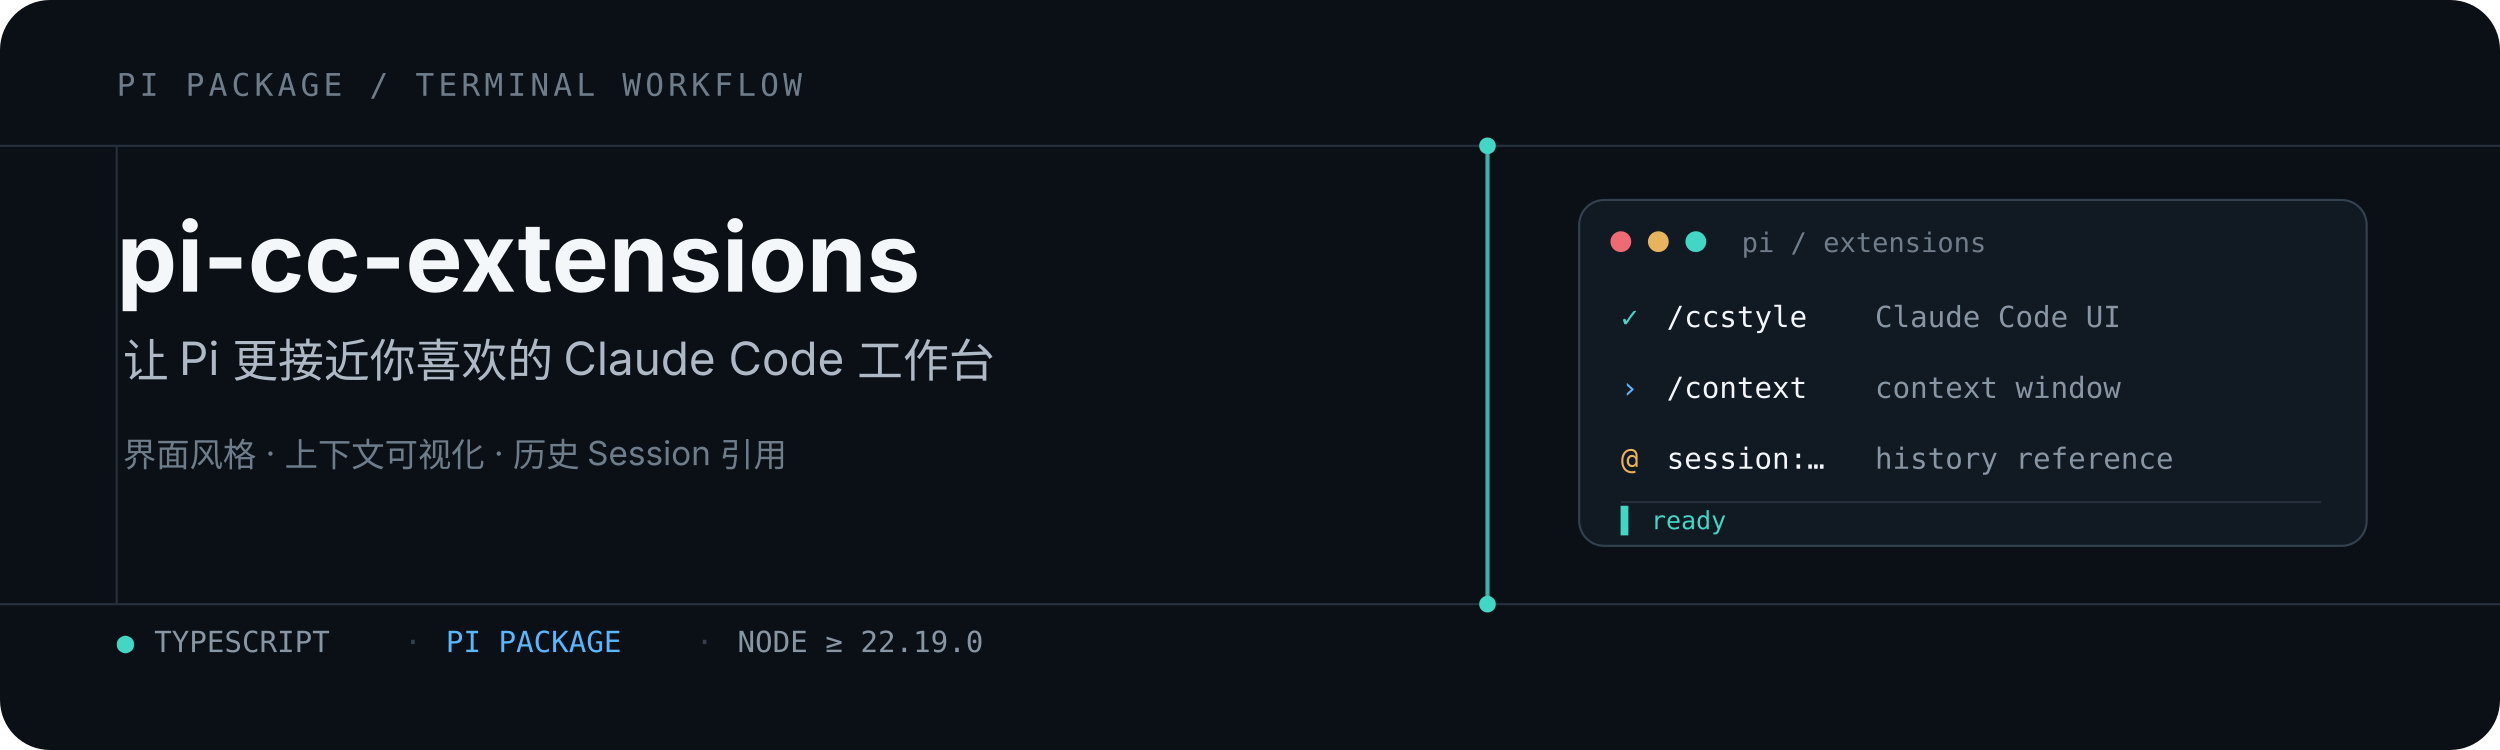
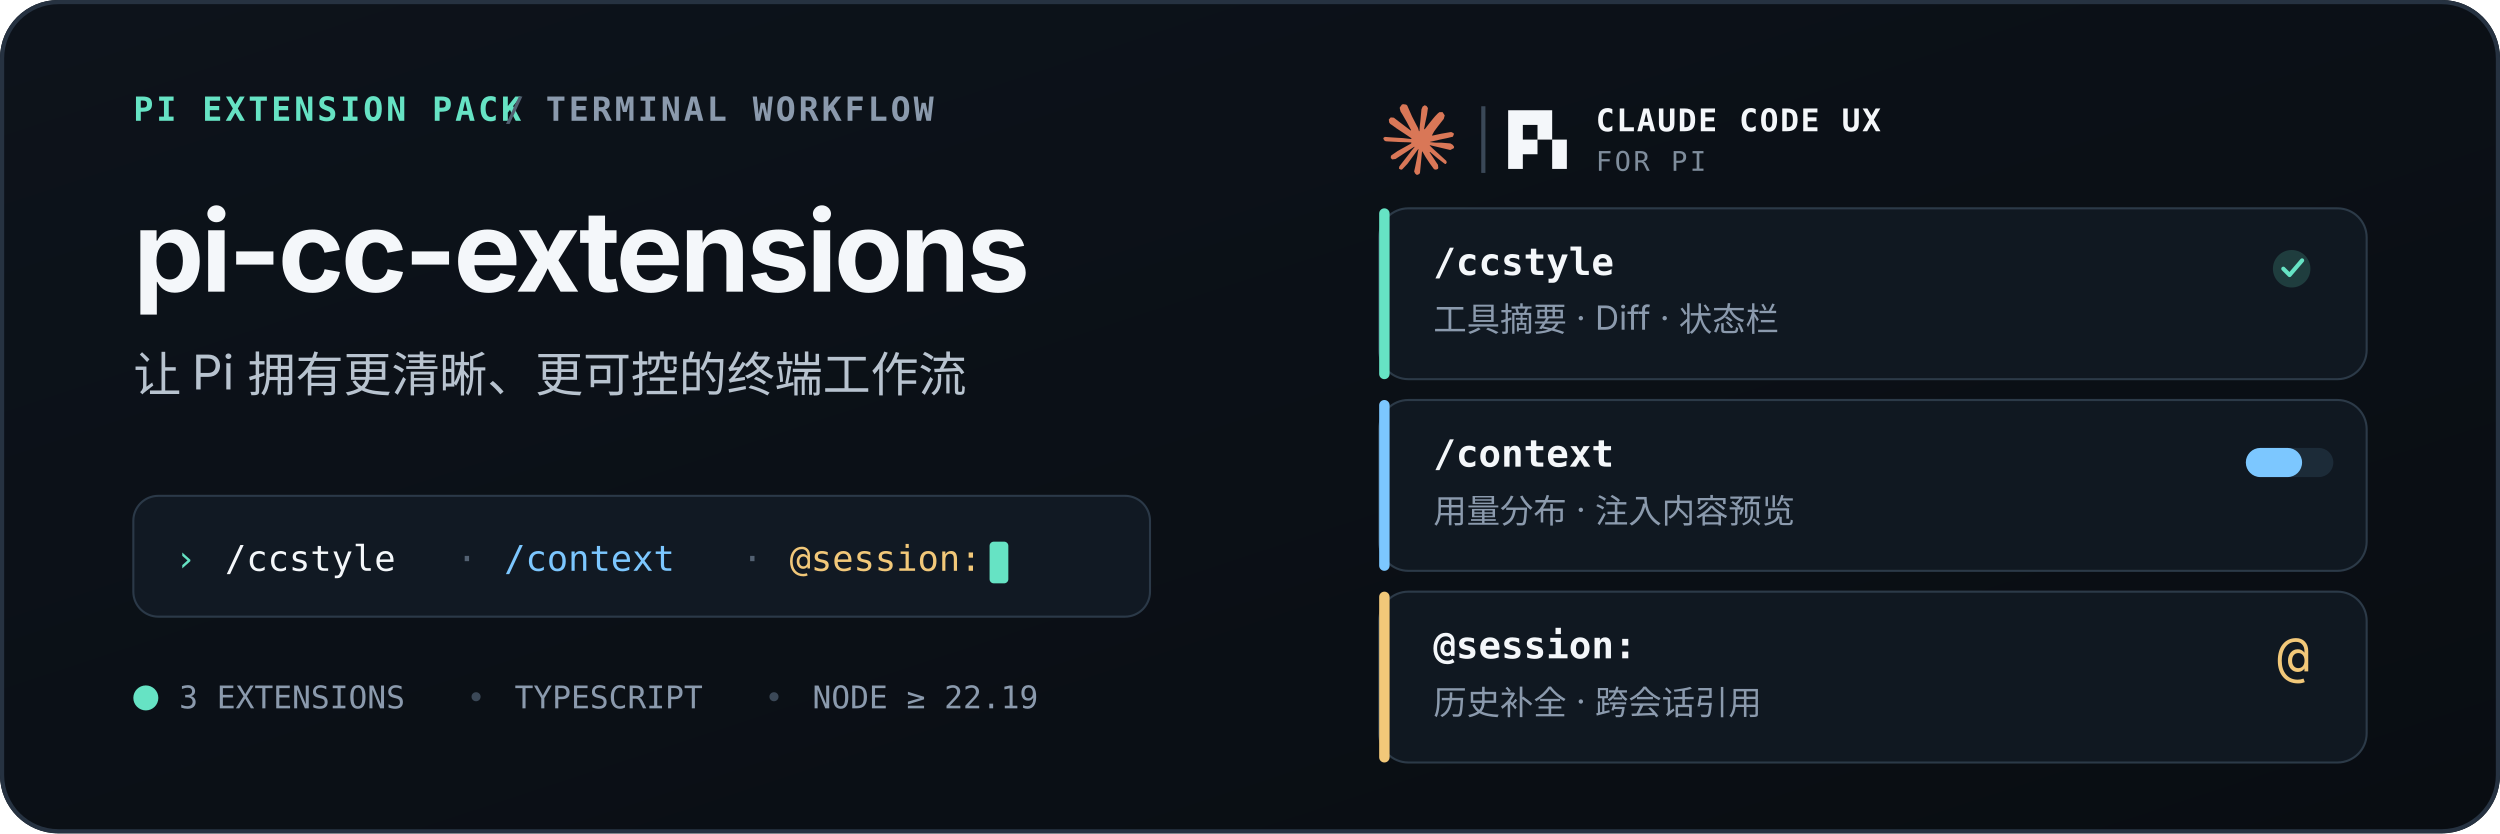
- <svg xmlns="http://www.w3.org/2000/svg" width="1200" height="360" viewBox="0 0 1200 360" role="img" aria-labelledby="title desc">
-   <rect width="1200" height="360" rx="24" fill="#0b1016" />
-   <path d="M0 70H1200M0 290H1200" stroke="#27313d" stroke-width="1" />
-   <path d="M56 70V290M714 70V290" stroke="#27313d" stroke-width="1" />
-   <g font-family="-apple-system, BlinkMacSystemFont, 'Segoe UI', 'PingFang SC', sans-serif">
-     <text x="56" y="46" fill="#6f7d8b" font-family="ui-monospace, SFMono-Regular, Menlo, monospace" font-size="15" letter-spacing="2">PI PACKAGE / TERMINAL WORKFLOW</text>
-     <text x="56" y="140" fill="#f4f7fa" font-size="46" font-weight="700">pi-cc-extensions</text>
-     <text x="59" y="181" fill="#aeb9c5" font-size="22">让 Pi 更接近你喜欢的 Claude Code 工作台</text>
-     <text x="59" y="224" fill="#6f7d8b" font-size="16">界面风格 · 上下文可视化 · 历史 Session 引用</text>
-     <g transform="translate(56 313)" font-family="ui-monospace, SFMono-Regular, Menlo, monospace" font-size="14">
-       <text x="0" y="0" fill="#42d6c5">●</text>
-       <text x="18" y="0" fill="#8895a3">TYPESCRIPT</text>
-       <text x="138" y="0" fill="#34404c">·</text>
-       <text x="158" y="0" fill="#58b7ff">PI PACKAGE</text>
-       <text x="278" y="0" fill="#34404c">·</text>
-       <text x="298" y="0" fill="#8895a3">NODE ≥ 22.19.0</text>
+ <svg xmlns="http://www.w3.org/2000/svg" width="1200" height="400" viewBox="0 0 1200 400" role="img" aria-labelledby="title desc">
+   <defs>
+     <linearGradient id="panel" x1="0" y1="0" x2="1" y2="1">
+       <stop offset="0" stop-color="#0D131B" />
+       <stop offset="1" stop-color="#090D12" />
+     </linearGradient>
+   </defs>
+   <rect width="1200" height="400" rx="28" fill="url(#panel)" />
+   <rect x="1" y="1" width="1198" height="398" rx="27" fill="none" stroke="#263241" stroke-width="2" />
+   <g id="title-block" transform="translate(64 58)" font-family="-apple-system, BlinkMacSystemFont, 'Segoe UI', 'PingFang SC', sans-serif">
+     <g font-family="ui-monospace, SFMono-Regular, Menlo, Consolas, monospace" font-size="16" font-weight="600" letter-spacing="1.4">
+       <text x="0" y="0" fill="#66E3C4">PI EXTENSION PACK</text>
+       <text x="178" y="0" fill="#536172">/</text>
+       <text x="198" y="0" fill="#8B9AAD">TERMINAL WORKFLOW</text>
+     </g>
+     <text x="0" y="82" fill="#F4F7FA" font-size="54" font-weight="750" letter-spacing="-1.5">pi-cc-extensions</text>
+     <text x="0" y="130" fill="#B8C3CF" font-size="23">让 Pi 拥有更清晰、更可控的终端工作流</text>
+     <g transform="translate(0 180)" font-family="ui-monospace, SFMono-Regular, Menlo, Consolas, monospace" font-size="17">
+       <rect width="488" height="58" rx="12" fill="#111923" stroke="#2B3948" />
+       <text x="20" y="36" fill="#66E3C4">›</text>
+       <text x="44" y="36" fill="#F4F7FA">/ccstyle</text>
+       <text x="155" y="36" fill="#536172">·</text>
+       <text x="178" y="36" fill="#7CC7FF">/context</text>
+       <text x="292" y="36" fill="#536172">·</text>
+       <text x="315" y="36" fill="#F2C879">@session:</text>
+       <rect x="411" y="22" width="9" height="20" rx="2" fill="#66E3C4" />
+     </g>
+     <g transform="translate(0 282)" font-family="ui-monospace, SFMono-Regular, Menlo, Consolas, monospace" font-size="15">
+       <circle cx="6" cy="-5" r="6" fill="#66E3C4" />
+       <text x="22" y="0" fill="#8B9AAD">3 EXTENSIONS</text>
+       <text x="160" y="0" fill="#3B4857">•</text>
+       <text x="183" y="0" fill="#8B9AAD">TYPESCRIPT</text>
+       <text x="303" y="0" fill="#3B4857">•</text>
+       <text x="326" y="0" fill="#8B9AAD">NODE ≥ 22.19</text>
    </g>
  </g>
-   <g transform="translate(758 96)">
-     <rect width="378" height="166" rx="12" fill="#111923" stroke="#344250" />
-     <circle cx="20" cy="20" r="5" fill="#ef6b73" />
-     <circle cx="38" cy="20" r="5" fill="#e6b45c" />
-     <circle cx="56" cy="20" r="5" fill="#42d6c5" />
-     <text x="78" y="25" fill="#6f7d8b" font-family="ui-monospace, SFMono-Regular, Menlo, monospace" font-size="13">pi / extensions</text>
-     <g font-family="ui-monospace, SFMono-Regular, Menlo, monospace" font-size="14">
-       <text x="20" y="61" fill="#42d6c5">✓</text>
-       <text x="42" y="61" fill="#f4f7fa">/ccstyle</text>
-       <text x="142" y="61" fill="#8895a3">Claude Code UI</text>
-       <text x="20" y="95" fill="#58b7ff">›</text>
-       <text x="42" y="95" fill="#f4f7fa">/context</text>
-       <text x="142" y="95" fill="#8895a3">context window</text>
-       <text x="20" y="129" fill="#e6b45c">@</text>
-       <text x="42" y="129" fill="#f4f7fa">session:…</text>
-       <text x="142" y="129" fill="#8895a3">history reference</text>
+   <g id="extension-map" transform="translate(662 48)" font-family="-apple-system, BlinkMacSystemFont, 'Segoe UI', 'PingFang SC', sans-serif">
+     <g id="claude-pi-mark" transform="translate(0 0)">
+       <path transform="translate(2 2) scale(.34)" fill="#D97757" d="m19.6 66.5 19.7-11 .3-1-.3-.5h-1l-3.3-.2-11.2-.3L14 53l-9.5-.5-2.4-.5L0 49l.2-1.5 2-1.3 2.9.2 6.3.5 9.5.6 6.9.4L38 49.1h1.6l.2-.7-.5-.4-.4-.4L29 41l-10.6-7-5.6-4.1-3-2-1.5-2-.6-4.2 2.7-3 3.7.3.9.2 3.7 2.9 8 6.1L37 36l1.5 1.2.6-.4.1-.3-.7-1.1L33 25l-6-10.4-2.7-4.3-.7-2.6c-.3-1-.4-2-.4-3l3-4.2L28 0l4.2.6L33.8 2l2.6 6 4.1 9.3L47 29.9l2 3.8 1 3.4.3 1h.7v-.5l.5-7.2 1-8.7 1-11.2.3-3.2 1.6-3.8 3-2L61 2.6l2 2.9-.3 1.8-1.1 7.7L59 27.1l-1.5 8.2h.9l1-1.1 4.1-5.4 6.9-8.6 3-3.5L77 13l2.3-1.8h4.3l3.1 4.7-1.4 4.9-4.4 5.6-3.7 4.7-5.3 7.1-3.2 5.7.3.4h.7l12-2.6 6.4-1.1 7.6-1.3 3.5 1.6.4 1.6-1.4 3.4-8.2 2-9.6 2-14.3 3.3-.2.1.2.3 6.4.6 2.8.2h6.8l12.6 1 3.3 2 1.9 2.7-.3 2-5.1 2.6-6.8-1.6-16-3.8-5.4-1.3h-.8v.4l4.6 4.5 8.3 7.5L89 80.1l.5 2.4-1.3 2-1.4-.2-9.2-7-3.6-3-8-6.8h-.5v.7l1.8 2.7 9.8 14.7.5 4.5-.7 1.4-2.6 1-2.7-.6-5.8-8-6-9-4.7-8.2-.5.4-2.9 30.2-1.3 1.5-3 1.2-2.5-2-1.4-3 1.4-6.2 1.6-8 1.3-6.4 1.2-7.9.7-2.6v-.2H49L43 72l-9 12.3-7.2 7.6-1.7.7-3-1.5.3-2.8L24 86l10-12.8 6-7.9 4-4.6-.1-.5h-.3L17.2 77.4l-4.7.6-2-2 .2-3 1-1 8-5.5Z" />
+       <path d="M50 3V35" stroke="#3A4857" stroke-width="2" />
+       <g transform="translate(52 -5) scale(.06)" fill="#F4F7FA">
+         <path fill-rule="evenodd" d="M165.29 165.29H517.36V400H400V517.36H282.65V634.72H165.29ZM282.65 282.65V400H400V282.65Z" />
+         <path d="M517.36 400H634.72V634.72H517.36Z" />
+       </g>
+       <text x="104" y="15" fill="#F4F7FA" font-family="ui-monospace, SFMono-Regular, Menlo, Consolas, monospace" font-size="15" font-weight="700" letter-spacing=".8">CLAUDE CODE UX</text>
+       <text x="104" y="34" fill="#7F8D9C" font-family="ui-monospace, SFMono-Regular, Menlo, Consolas, monospace" font-size="13" letter-spacing="1.2">FOR PI</text>
    </g>
-     <path d="M20 145H356" stroke="#27313d" />
-     <text x="20" y="158" fill="#42d6c5" font-family="ui-monospace, SFMono-Regular, Menlo, monospace" font-size="12">▌ ready</text>
+     <g transform="translate(0 52)">
+       <rect width="474" height="82" rx="14" fill="#101821" stroke="#2C3A48" />
+       <rect width="5" height="82" rx="2.5" fill="#66E3C4" />
+       <text x="26" y="32" fill="#F4F7FA" font-family="ui-monospace, SFMono-Regular, Menlo, Consolas, monospace" font-size="18" font-weight="700">/ccstyle</text>
+       <text x="26" y="59" fill="#8B9AAD" font-size="16">工具摘要 · Diff · 状态栏</text>
+       <circle cx="438" cy="29" r="9" fill="#66E3C4" opacity=".18" />
+       <path d="M434 29l3 3 6-7" fill="none" stroke="#66E3C4" stroke-width="2" stroke-linecap="round" stroke-linejoin="round" />
+     </g>
+     <g transform="translate(0 144)">
+       <rect width="474" height="82" rx="14" fill="#101821" stroke="#2C3A48" />
+       <rect width="5" height="82" rx="2.5" fill="#7CC7FF" />
+       <text x="26" y="32" fill="#F4F7FA" font-family="ui-monospace, SFMono-Regular, Menlo, Consolas, monospace" font-size="18" font-weight="700">/context</text>
+       <text x="26" y="59" fill="#8B9AAD" font-size="16">用量分布 · 注入内容预览</text>
+       <g transform="translate(416 23)">
+         <rect width="42" height="14" rx="7" fill="#1C2B38" />
+         <rect width="27" height="14" rx="7" fill="#7CC7FF" />
+       </g>
+     </g>
+     <g transform="translate(0 236)">
+       <rect width="474" height="82" rx="14" fill="#101821" stroke="#2C3A48" />
+       <rect width="5" height="82" rx="2.5" fill="#F2C879" />
+       <text x="26" y="32" fill="#F4F7FA" font-family="ui-monospace, SFMono-Regular, Menlo, Consolas, monospace" font-size="18" font-weight="700">@session:</text>
+       <text x="26" y="59" fill="#8B9AAD" font-size="16">历史补全 · 跨会话引用</text>
+       <text x="431" y="40" fill="#F2C879" font-family="ui-monospace, SFMono-Regular, Menlo, Consolas, monospace" font-size="26">@</text>
+     </g>
  </g>
-   <path d="M714 70V290" stroke="#42d6c5" stroke-width="2" opacity=".8" />
-   <circle cx="714" cy="70" r="4" fill="#42d6c5" />
-   <circle cx="714" cy="290" r="4" fill="#42d6c5" />
</svg>
